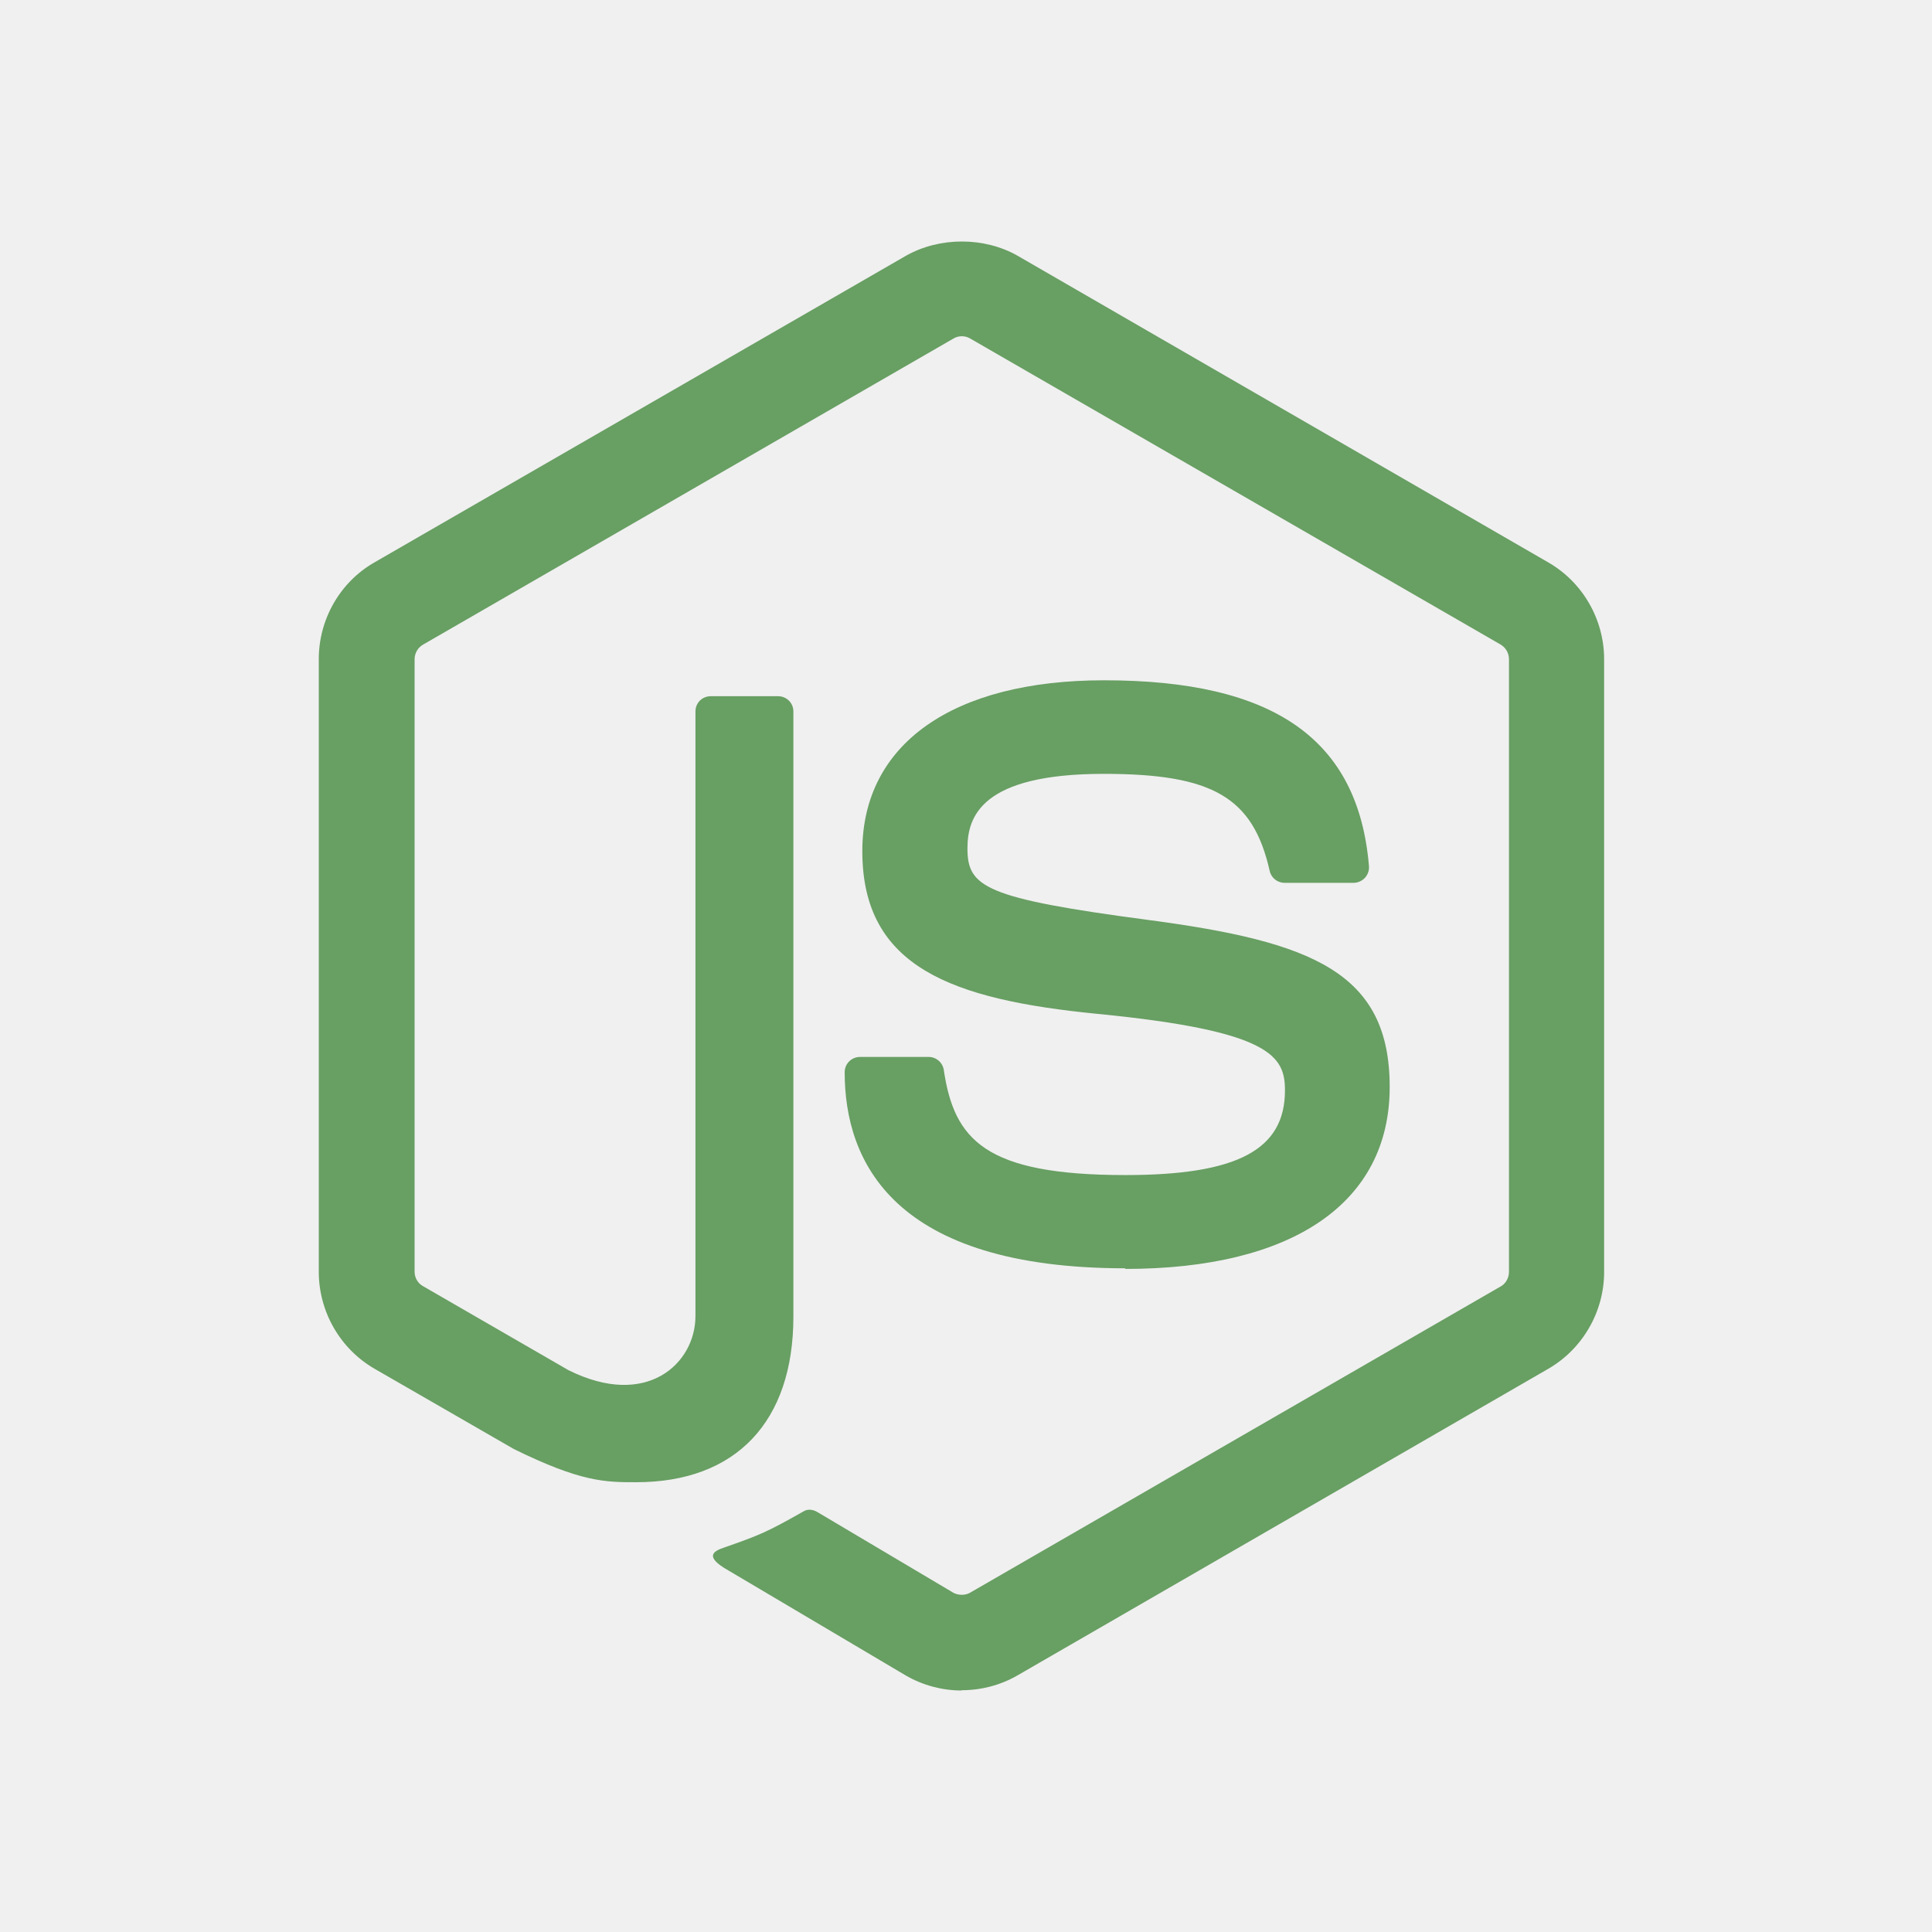
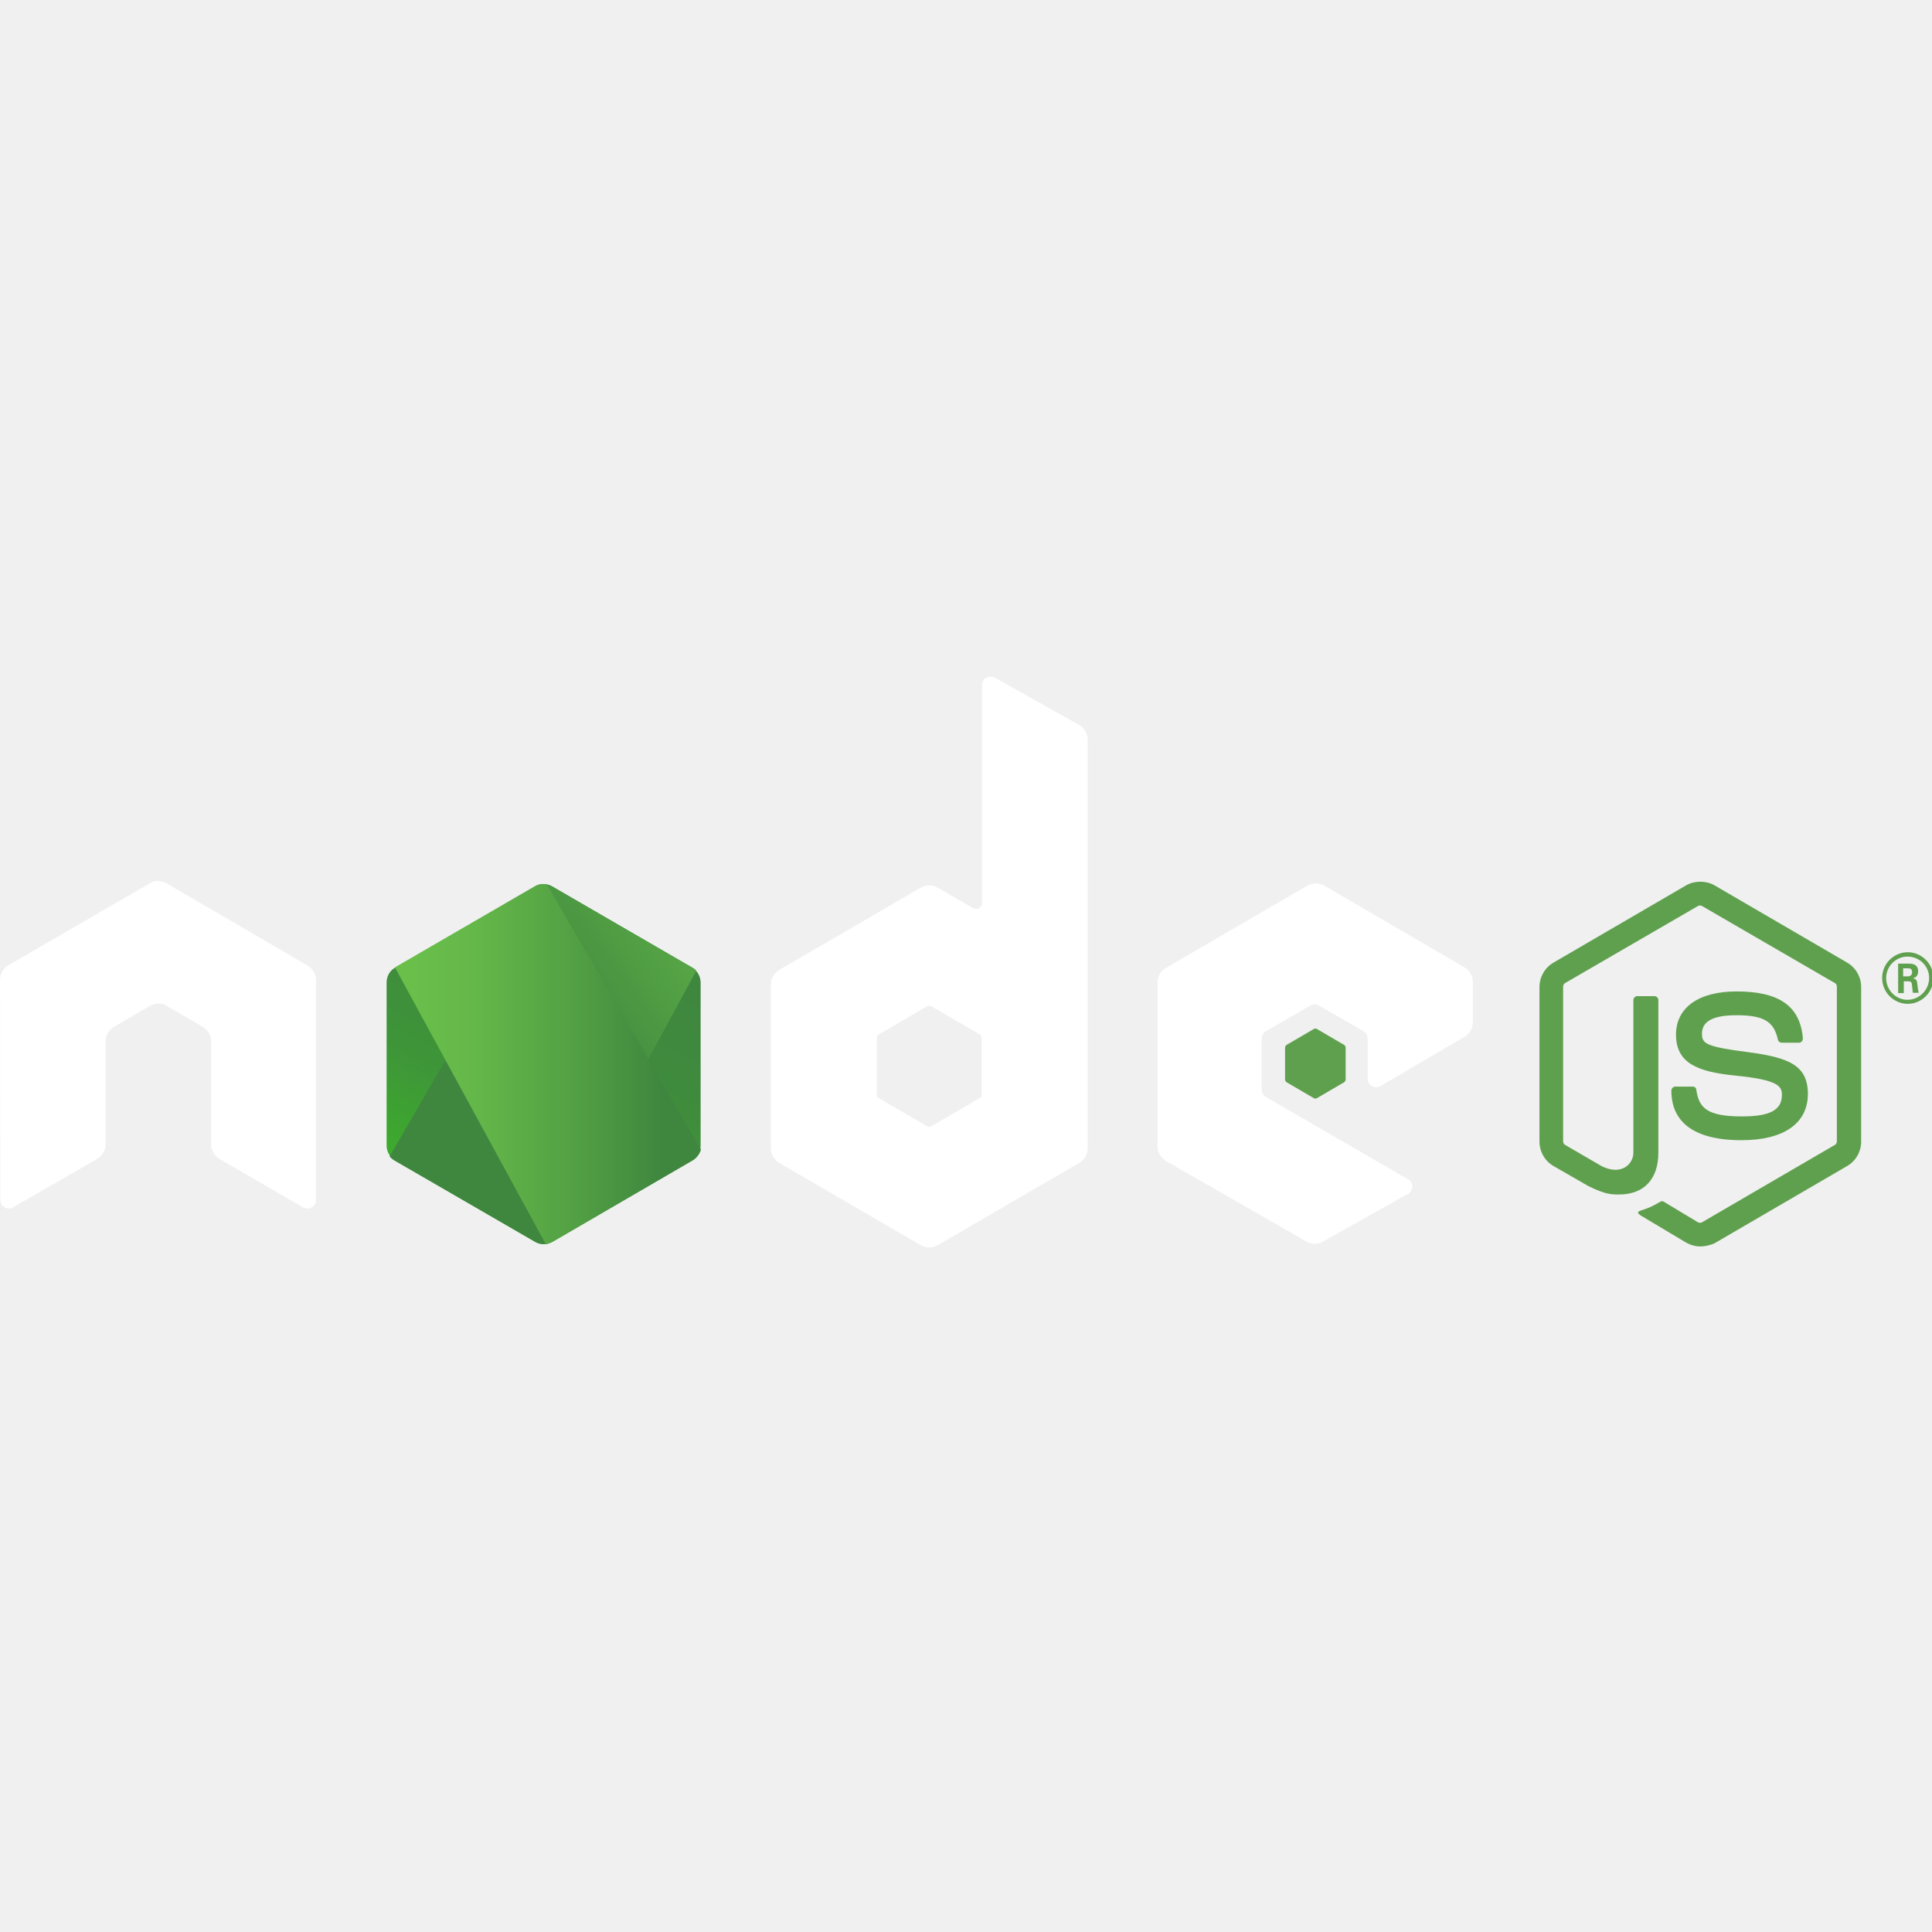
- <svg xmlns="http://www.w3.org/2000/svg" width="200" height="200" viewBox="0 0 200 200" fill="none">
-   <path d="M35.417 1.61203e-05H164.583C169.236 -0.004 173.843 0.932 178.142 2.756C182.441 4.58 186.347 7.255 189.636 10.629C192.926 14.003 195.535 18.009 197.313 22.419C199.091 26.828 200.004 31.553 200 36.325V163.675C200.004 168.447 199.091 173.172 197.313 177.581C195.535 181.991 192.926 185.997 189.636 189.371C186.347 192.745 182.441 195.42 178.142 197.244C173.843 199.068 169.236 200.004 164.583 200H35.417C30.765 200.004 26.157 199.068 21.858 197.244C17.559 195.42 13.653 192.745 10.364 189.371C7.074 185.997 4.465 181.991 2.687 177.581C0.909 173.172 -0.004 168.447 1.57173e-05 163.675V36.325C-0.004 31.553 0.909 26.828 2.687 22.419C4.465 18.009 7.074 14.003 10.364 10.629C13.653 7.255 17.559 4.58 21.858 2.756C26.157 0.932 30.765 -0.004 35.417 1.61203e-05V1.61203e-05Z" fill="#F0F0F0" />
-   <path d="M99.555 175C97.547 175 95.552 174.473 93.791 173.459L75.441 162.595C72.7 161.063 74.037 160.521 74.941 160.208C78.596 158.929 79.337 158.64 83.238 156.425C83.648 156.191 84.184 156.273 84.604 156.521L98.701 164.886C99.21 165.161 99.932 165.161 100.404 164.886L155.37 133.159C155.879 132.87 156.209 132.278 156.209 131.673V68.246C156.209 67.614 155.879 67.049 155.359 66.733L100.415 35.033C99.906 34.731 99.232 34.731 98.723 35.033L43.791 66.733C43.258 67.036 42.92 67.627 42.92 68.233V131.659C42.92 132.265 43.25 132.843 43.773 133.132L58.825 141.827C66.997 145.913 71.992 141.098 71.992 136.255V73.653C71.992 72.759 72.693 72.071 73.588 72.071H80.549C81.416 72.071 82.132 72.759 82.132 73.653V136.282C82.132 147.179 76.188 153.439 65.855 153.439C62.677 153.439 60.173 153.439 53.184 149.999L38.765 141.689C35.201 139.626 33 135.773 33 131.659V68.233C33 64.105 35.201 60.253 38.765 58.217L93.785 26.476C97.266 24.508 101.889 24.508 105.342 26.476L160.294 58.23C163.843 60.28 166.059 64.119 166.059 68.246V131.673C166.059 135.787 163.843 139.626 160.294 141.689L105.342 173.43C103.581 174.448 101.586 174.971 99.55 174.971" fill="#689F63" />
-   <path d="M116.533 131.295C92.484 131.295 87.441 120.255 87.441 110.995C87.441 110.115 88.151 109.413 89.033 109.413H96.132C96.916 109.413 97.577 109.984 97.701 110.759C98.774 117.993 101.966 121.642 116.509 121.642C128.093 121.642 133.019 119.025 133.019 112.882C133.019 109.346 131.615 106.718 113.619 104.957C98.568 103.471 89.267 100.155 89.267 88.116C89.267 77.027 98.623 70.423 114.294 70.423C131.891 70.423 140.614 76.532 141.714 89.657C141.755 90.111 141.59 90.552 141.288 90.882C140.985 91.198 140.558 91.391 140.118 91.391H132.978C132.235 91.391 131.588 90.868 131.437 90.153C129.717 82.544 125.562 80.109 114.266 80.109C101.622 80.109 100.15 84.512 100.15 87.814C100.15 91.817 101.883 92.987 118.944 95.243C135.839 97.486 143.861 100.65 143.861 112.524C143.861 124.494 133.872 131.359 116.454 131.359L116.533 131.295Z" fill="#689F63" />
+ <svg xmlns="http://www.w3.org/2000/svg" width="500" height="500" viewBox="0 0 267 80" fill="none" class="NavBar_nodejsLogoLight__JV12G">
+   <mask id="mask0_1803_3458" style="mask-type:luminance" maskUnits="userSpaceOnUse" x="0" y="0" width="267" height="80">
+     <path d="M267 0H0V79.378H267V0Z" fill="white" />
+   </mask>
+   <g mask="url(#mask0_1803_3458)">
+     <path d="M234.983 78.755C234.292 78.755 233.648 78.57 233.05 78.245L226.929 74.587C226.008 74.078 226.469 73.892 226.745 73.8C227.987 73.383 228.217 73.29 229.506 72.549C229.644 72.457 229.828 72.503 229.966 72.596L234.66 75.421C234.844 75.513 235.074 75.513 235.212 75.421L253.575 64.724C253.758 64.631 253.852 64.446 253.852 64.214V42.867C253.852 42.635 253.758 42.45 253.575 42.357L235.212 31.707C235.028 31.614 234.798 31.614 234.66 31.707L216.298 42.357C216.114 42.45 216.022 42.681 216.022 42.867V64.214C216.022 64.4 216.114 64.631 216.298 64.724L221.314 67.641C224.029 69.03 225.732 67.409 225.732 65.789V44.719C225.732 44.441 225.962 44.163 226.285 44.163H228.632C228.908 44.163 229.184 44.395 229.184 44.719V65.789C229.184 69.447 227.205 71.577 223.753 71.577C222.695 71.577 221.867 71.577 219.519 70.419L214.687 67.641C213.491 66.946 212.754 65.65 212.754 64.26V42.913C212.754 41.524 213.491 40.227 214.687 39.532L233.05 28.836C234.2 28.187 235.765 28.187 236.915 28.836L255.278 39.532C256.474 40.227 257.21 41.524 257.21 42.913V64.26C257.21 65.65 256.474 66.946 255.278 67.641L236.915 78.338C236.363 78.57 235.673 78.755 234.983 78.755Z" fill="#5FA04E" />
+     <path d="M240.69 64.075C232.635 64.075 230.978 60.37 230.978 57.221C230.978 56.944 231.208 56.666 231.53 56.666H233.923C234.2 56.666 234.43 56.851 234.43 57.129C234.798 59.583 235.856 60.787 240.735 60.787C244.601 60.787 246.258 59.907 246.258 57.824C246.258 56.62 245.796 55.74 239.768 55.138C234.752 54.628 231.622 53.517 231.622 49.488C231.622 45.737 234.752 43.514 239.998 43.514C245.89 43.514 248.789 45.552 249.157 49.998C249.157 50.137 249.111 50.275 249.02 50.414C248.926 50.507 248.789 50.6 248.649 50.6H246.21C245.982 50.6 245.751 50.414 245.705 50.183C245.152 47.636 243.725 46.803 239.952 46.803C235.718 46.803 235.212 48.284 235.212 49.395C235.212 50.738 235.81 51.155 241.517 51.896C247.177 52.637 249.847 53.702 249.847 57.684C249.847 61.76 246.487 64.075 240.69 64.075Z" fill="#5FA04E" />
+     <path d="M267.2 41.662C267.2 43.607 265.588 45.228 263.654 45.228C261.722 45.228 260.111 43.653 260.111 41.662C260.111 39.625 261.768 38.097 263.654 38.097C265.542 38.097 267.2 39.671 267.2 41.662ZM260.664 41.662C260.664 43.329 261.999 44.672 263.608 44.672C265.266 44.672 266.601 43.283 266.601 41.662C266.601 39.995 265.266 38.699 263.608 38.699C262.045 38.699 260.664 39.995 260.664 41.662ZM262.321 39.671H263.702C264.162 39.671 265.083 39.671 265.083 40.736C265.083 41.477 264.621 41.616 264.344 41.709C264.898 41.755 264.943 42.125 264.989 42.635C265.035 42.959 265.083 43.514 265.174 43.7H264.344C264.344 43.514 264.207 42.496 264.207 42.449C264.162 42.218 264.07 42.125 263.794 42.125H263.103V43.746H262.321V39.671ZM263.057 41.431H263.654C264.162 41.431 264.253 41.06 264.253 40.875C264.253 40.319 263.885 40.319 263.654 40.319H263.012V41.431H263.057Z" fill="#5FA04E" />
+     <path fill-rule="evenodd" clip-rule="evenodd" d="M43.674 41.954C43.674 41.12 43.214 40.333 42.477 39.916L23.01 28.571C22.688 28.386 22.32 28.293 21.952 28.247C21.906 28.247 21.768 28.247 21.768 28.247C21.4 28.247 21.032 28.386 20.709 28.571L1.197 39.87C0.46 40.287 0 41.074 0 41.954L0.046 72.332C0.046 72.748 0.276 73.165 0.644 73.35C1.012 73.582 1.473 73.582 1.795 73.35L13.392 66.682C14.128 66.265 14.589 65.478 14.589 64.645V50.428C14.589 49.595 15.049 48.807 15.785 48.391L20.709 45.52C21.078 45.288 21.492 45.195 21.906 45.195C22.32 45.195 22.734 45.288 23.056 45.52L27.981 48.391C28.717 48.807 29.177 49.595 29.177 50.428V64.645C29.177 65.478 29.637 66.265 30.374 66.682L41.879 73.35C42.247 73.582 42.707 73.582 43.075 73.35C43.444 73.165 43.674 72.748 43.674 72.332V41.954Z" fill="white" />
+     <path fill-rule="evenodd" clip-rule="evenodd" d="M137.465 0.139C137.096 -0.046 136.636 -0.046 136.314 0.139C135.946 0.37 135.716 0.741 135.716 1.158V31.257C135.716 31.535 135.578 31.813 135.301 31.998C135.025 32.137 134.749 32.137 134.473 31.998L129.595 29.174C128.859 28.757 127.984 28.757 127.248 29.174L107.735 40.519C106.999 40.936 106.539 41.723 106.539 42.556V65.2C106.539 66.034 106.999 66.821 107.735 67.238L127.248 78.583C127.984 79 128.859 79 129.595 78.583L149.108 67.238C149.844 66.821 150.304 66.034 150.304 65.2V8.752C150.304 7.872 149.844 7.085 149.108 6.668L137.465 0.139ZM135.67 57.745C135.67 57.977 135.578 58.162 135.394 58.254L128.72 62.144C128.536 62.237 128.306 62.237 128.122 62.144L121.449 58.254C121.265 58.162 121.173 57.93 121.173 57.745V49.966C121.173 49.734 121.265 49.549 121.449 49.456L128.122 45.566C128.306 45.474 128.536 45.474 128.72 45.566L135.394 49.456C135.578 49.549 135.67 49.78 135.67 49.966V57.745Z" fill="white" />
+     <path fill-rule="evenodd" clip-rule="evenodd" d="M202.398 49.78C203.135 49.363 203.549 48.576 203.549 47.742V42.232C203.549 41.398 203.089 40.611 202.398 40.195L183.023 28.896C182.287 28.479 181.413 28.479 180.676 28.896L161.164 40.241C160.427 40.658 159.967 41.445 159.967 42.278V64.923C159.967 65.756 160.427 66.543 161.164 66.96L180.538 78.074C181.275 78.49 182.149 78.49 182.839 78.074L194.575 71.498C194.943 71.313 195.173 70.896 195.173 70.479C195.173 70.063 194.943 69.646 194.575 69.461L174.97 58.115C174.602 57.884 174.372 57.514 174.372 57.097V50.012C174.372 49.595 174.602 49.178 174.97 48.993L181.091 45.474C181.459 45.242 181.919 45.242 182.287 45.474L188.408 48.993C188.776 49.224 189.006 49.595 189.006 50.012V55.569C189.006 55.985 189.236 56.402 189.605 56.587C189.973 56.819 190.433 56.819 190.801 56.587L202.398 49.78Z" fill="white" />
+     <path fill-rule="evenodd" clip-rule="evenodd" d="M181.551 48.715C181.689 48.623 181.874 48.623 182.012 48.715L185.739 50.892C185.877 50.984 185.969 51.123 185.969 51.309V55.661C185.969 55.847 185.877 55.986 185.739 56.078L182.012 58.255C181.874 58.347 181.689 58.347 181.551 58.255L177.824 56.078C177.686 55.986 177.594 55.847 177.594 55.661V51.309C177.594 51.123 177.686 50.984 177.824 50.892L181.551 48.715Z" fill="#5FA04E" />
+     <path d="M76.301 28.988C75.565 28.572 74.69 28.572 73.954 28.988L54.579 40.241C53.843 40.658 53.429 41.445 53.429 42.279V64.83C53.429 65.664 53.889 66.451 54.579 66.868L73.954 78.12C74.69 78.537 75.565 78.537 76.301 78.12L95.676 66.868C96.412 66.451 96.826 65.664 96.826 64.83V42.279C96.826 41.445 96.366 40.658 95.676 40.241L76.301 28.988Z" fill="url(#paint0_linear_1803_3458)" />
+     <path d="M95.722 40.241L76.255 28.988C76.071 28.896 75.841 28.803 75.657 28.757L53.843 66.312C54.027 66.543 54.258 66.729 54.487 66.868L73.954 78.12C74.507 78.444 75.151 78.537 75.749 78.352L96.228 40.658C96.09 40.473 95.906 40.334 95.722 40.241Z" fill="url(#paint1_linear_1803_3458)" />
+     <path d="M95.722 66.867C96.275 66.543 96.689 65.987 96.873 65.385L75.565 28.71C75.013 28.617 74.415 28.663 73.909 28.988L54.58 40.194L75.427 78.444C75.703 78.397 76.025 78.305 76.302 78.166L95.722 66.867Z" fill="url(#paint2_linear_1803_3458)" />
+   </g>
+   <defs>
+     <linearGradient id="paint0_linear_1803_3458" x1="83.018" y1="37.369" x2="65.325" y2="73.241" gradientUnits="userSpaceOnUse">
+       <stop stop-color="#3F873F" />
+       <stop offset="0.33" stop-color="#3F8B3D" />
+       <stop offset="0.637" stop-color="#3E9638" />
+       <stop offset="0.934" stop-color="#3DA92E" />
+       <stop offset="1" stop-color="#3DAE2B" />
+     </linearGradient>
+     <linearGradient id="paint1_linear_1803_3458" x1="72.183" y1="56.188" x2="121.552" y2="19.937" gradientUnits="userSpaceOnUse">
+       <stop offset="0.138" stop-color="#3F873F" />
+       <stop offset="0.402" stop-color="#52A044" />
+       <stop offset="0.713" stop-color="#64B749" />
+       <stop offset="0.908" stop-color="#6ABF4B" />
+     </linearGradient>
+     <linearGradient id="paint2_linear_1803_3458" x1="52.719" y1="53.546" x2="97.551" y2="53.546" gradientUnits="userSpaceOnUse">
+       <stop offset="0.092" stop-color="#6ABF4B" />
+       <stop offset="0.287" stop-color="#64B749" />
+       <stop offset="0.598" stop-color="#52A044" />
+       <stop offset="0.862" stop-color="#3F873F" />
+     </linearGradient>
+   </defs>
</svg>
